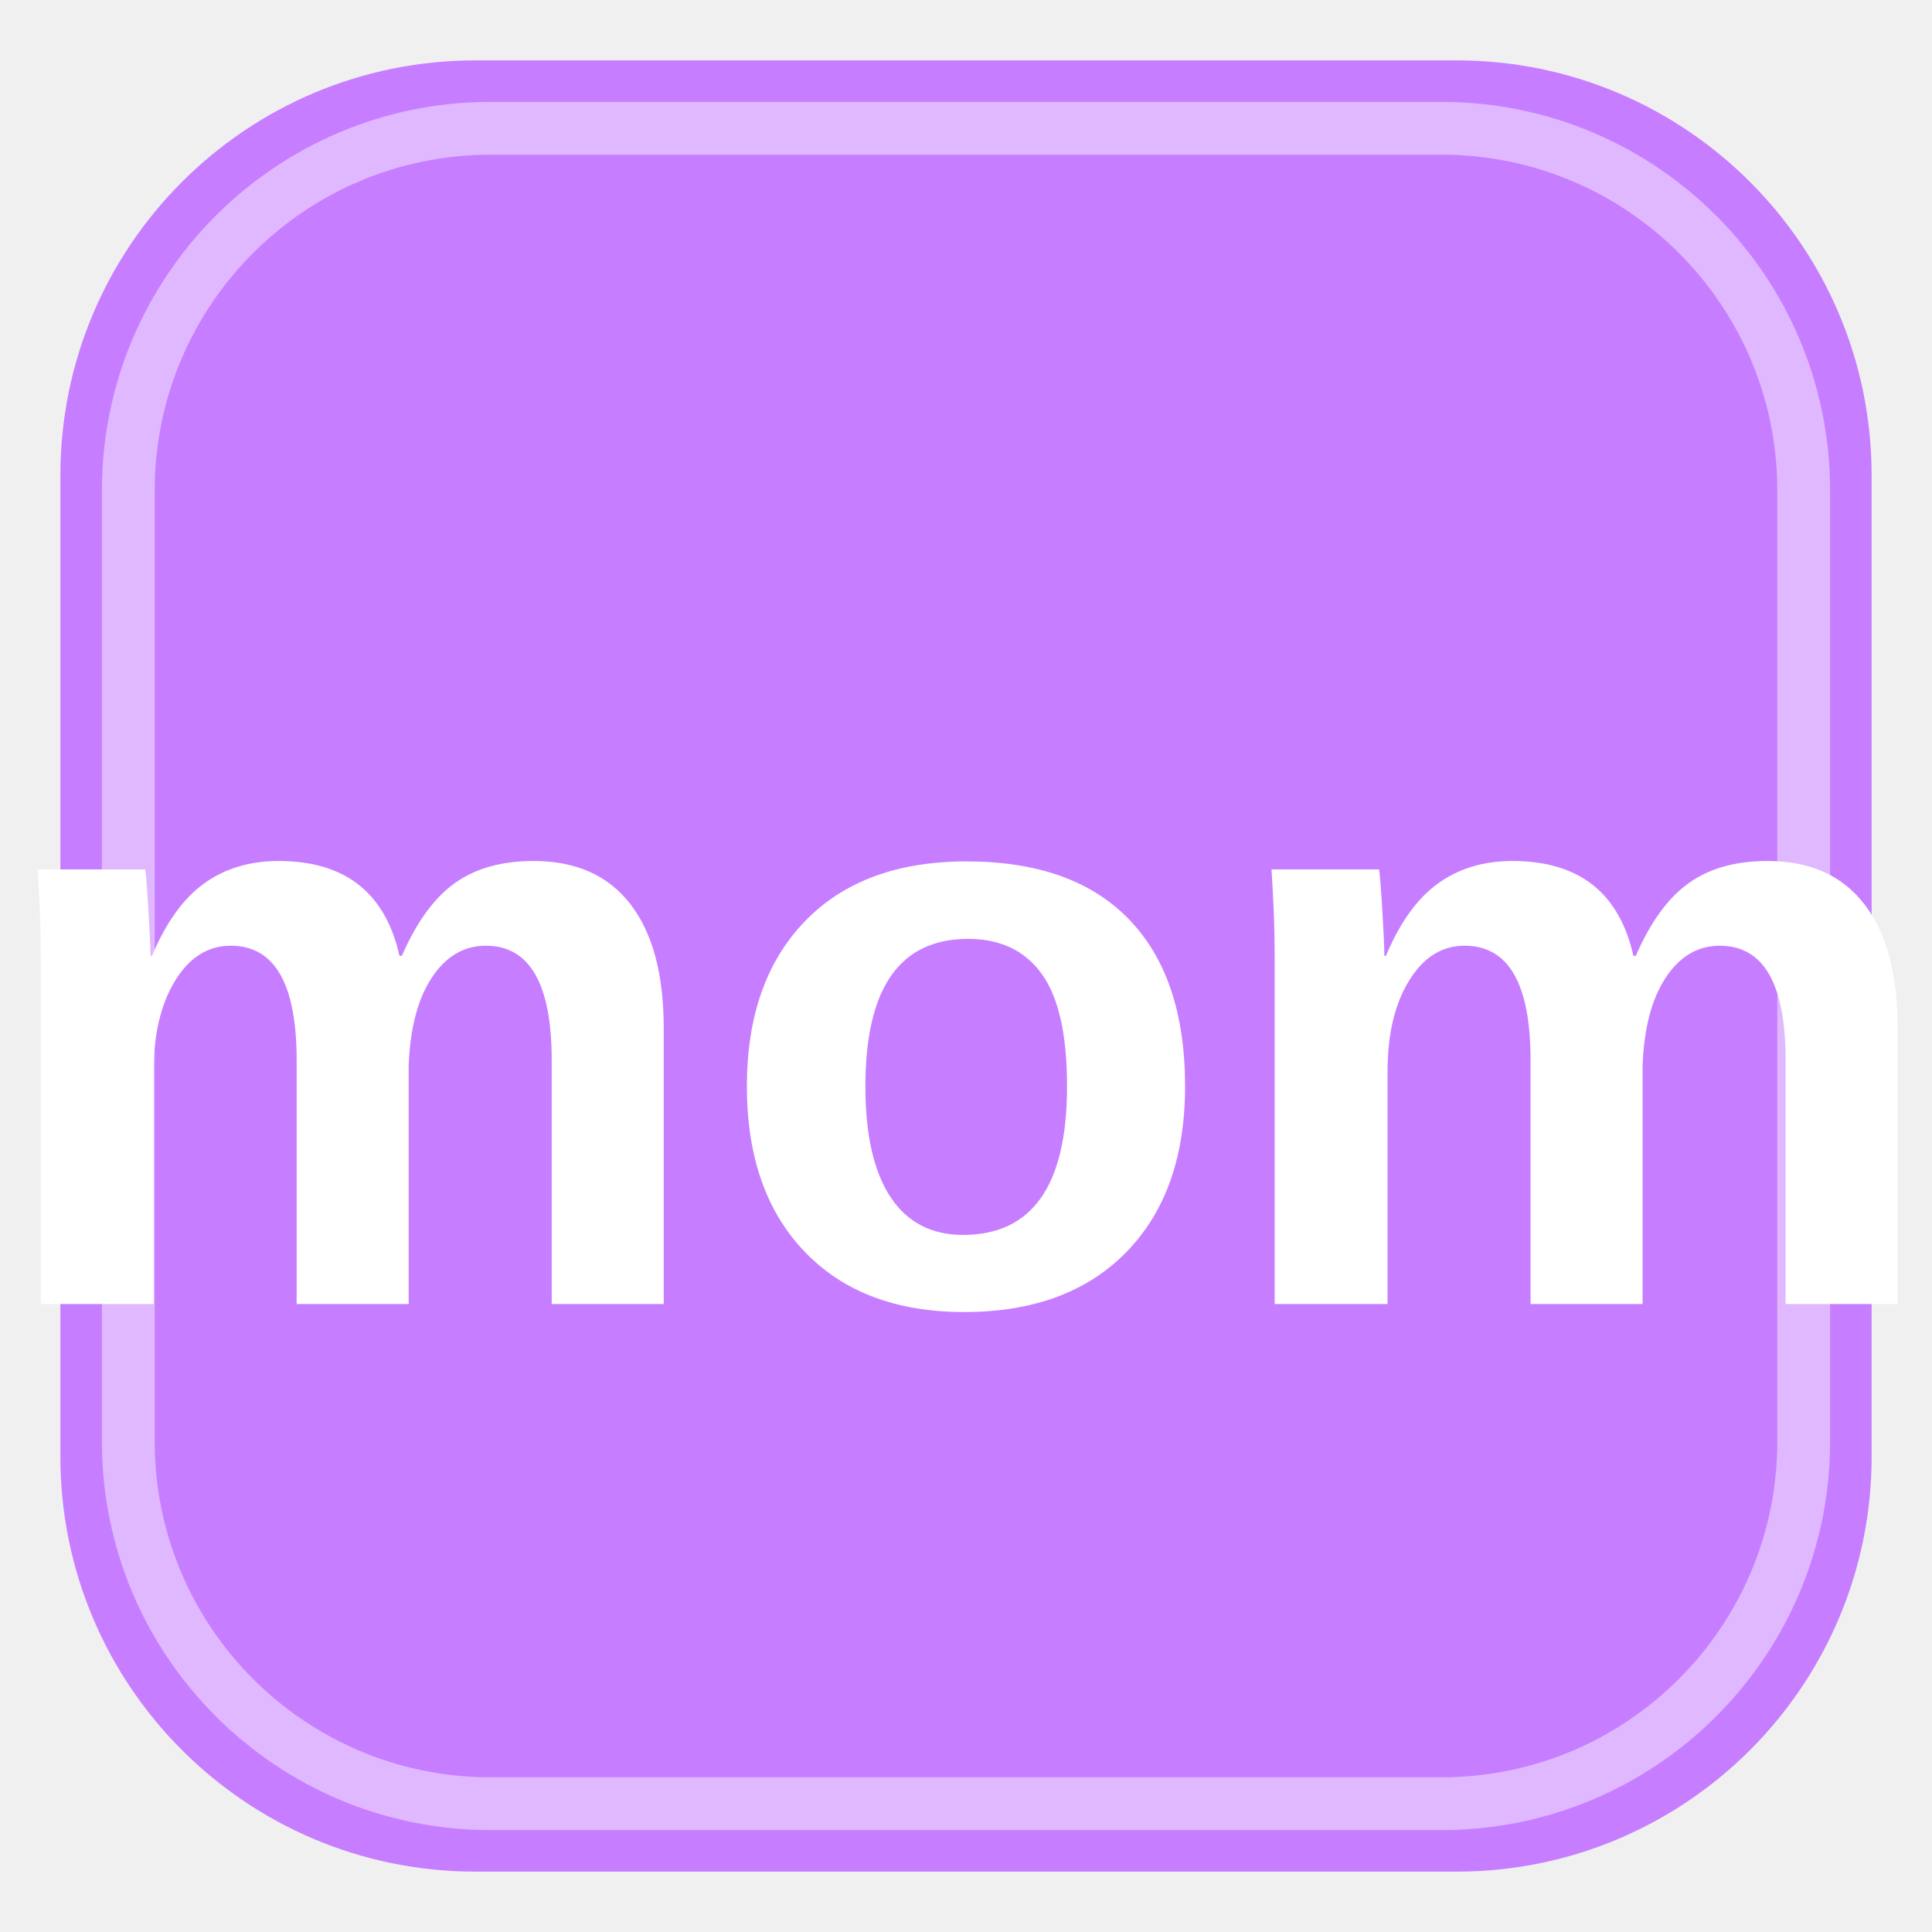
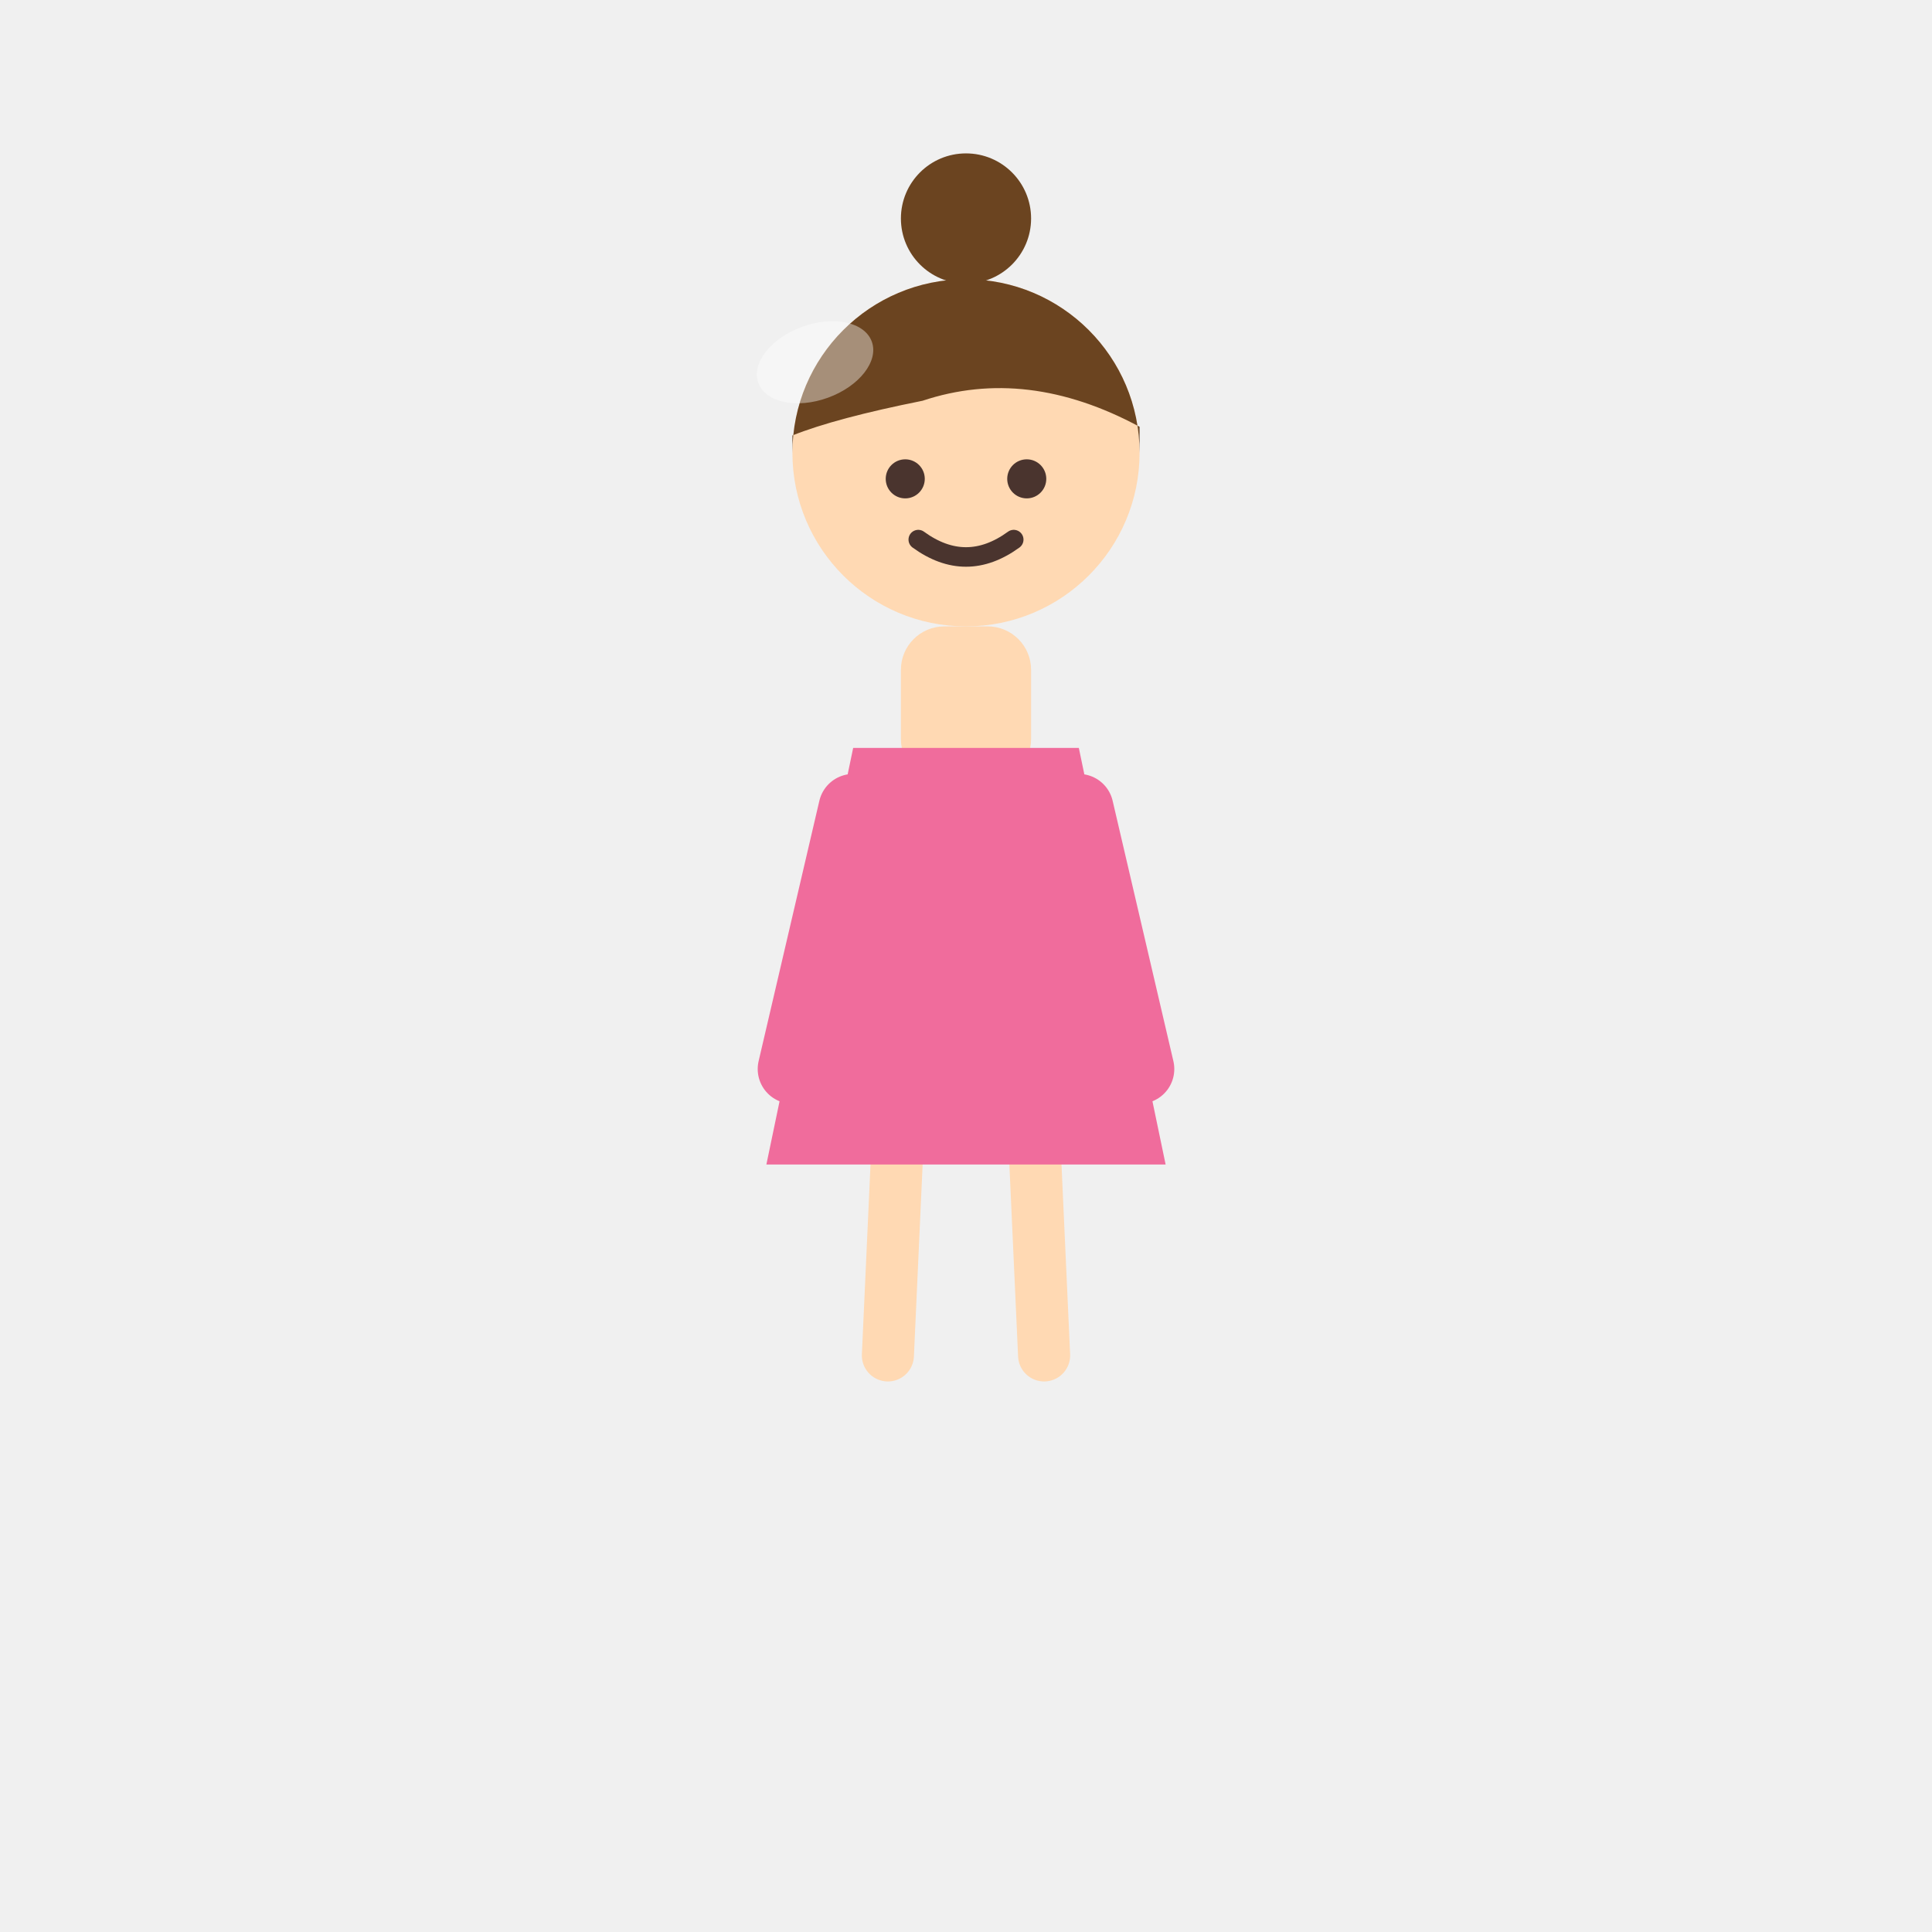
<svg xmlns="http://www.w3.org/2000/svg" width="512" height="512" viewBox="0 0 512 512">
-   <rect x="16" y="16" width="480" height="480" rx="110" fill="#C77DFF" />
-   <rect x="34" y="34" width="444" height="444" rx="96" fill="none" stroke="rgba(255,255,255,0.45)" stroke-width="14" />
-   <text x="256" y="270" font-family="Arial, Helvetica, sans-serif" font-weight="bold" font-size="218" fill="#FFFFFF" text-anchor="middle" dominant-baseline="central">mom</text>
+   <path d="M237.6 308.6 L235.3 359.2" stroke="#FFD9B3" stroke-width="13.8" fill="none" stroke-linecap="round" stroke-linejoin="round" opacity="1" />
+   <path d="M274.4 308.6 L276.7 359.2" stroke="#FFD9B3" stroke-width="13.8" fill="none" stroke-linecap="round" stroke-linejoin="round" opacity="1" />
+   <rect x="238.75" y="166" width="34.5" height="41.4" rx="11.5" fill="#FFD9B3" />
+   <circle cx="256" cy="120" r="46" fill="#FFD9B3" />
+   <path d="M210 120 A46 46 0 0 1 302 120 L302 113.1 Q272.1 97 244.5 106.2 Q221.5 110.8 210 115.4 Z" fill="#6B4420" />
+   <circle cx="256" cy="57.9" r="17.25" fill="#6B4420" />
+   <circle cx="239.9" cy="126.9" r="5.175" fill="#4A342E" />
+   <circle cx="272.1" cy="126.9" r="5.175" fill="#4A342E" />
+   <path d="M243.35 143 Q256 152.2 268.65 143" stroke="#4A342E" stroke-width="5.175" fill="none" stroke-linecap="round" stroke-linejoin="round" opacity="1" />
+   <path d="M226.1 198.2 L285.9 198.2 L308.9 308.6 L203.1 308.6 Z" fill="#F06C9C" />
+   <path d="M226.1 214.3 L210 283.3" stroke="#F06C9C" stroke-width="18.4" fill="none" stroke-linecap="round" stroke-linejoin="round" opacity="1" />
+   <path d="M285.9 214.3 L302 283.3" stroke="#F06C9C" stroke-width="18.4" fill="none" stroke-linecap="round" stroke-linejoin="round" opacity="1" />
+   <ellipse cx="216" cy="96" rx="16" ry="10" fill="#FFFFFF" opacity="0.4" transform="rotate(-20 216 96)" />
</svg>
